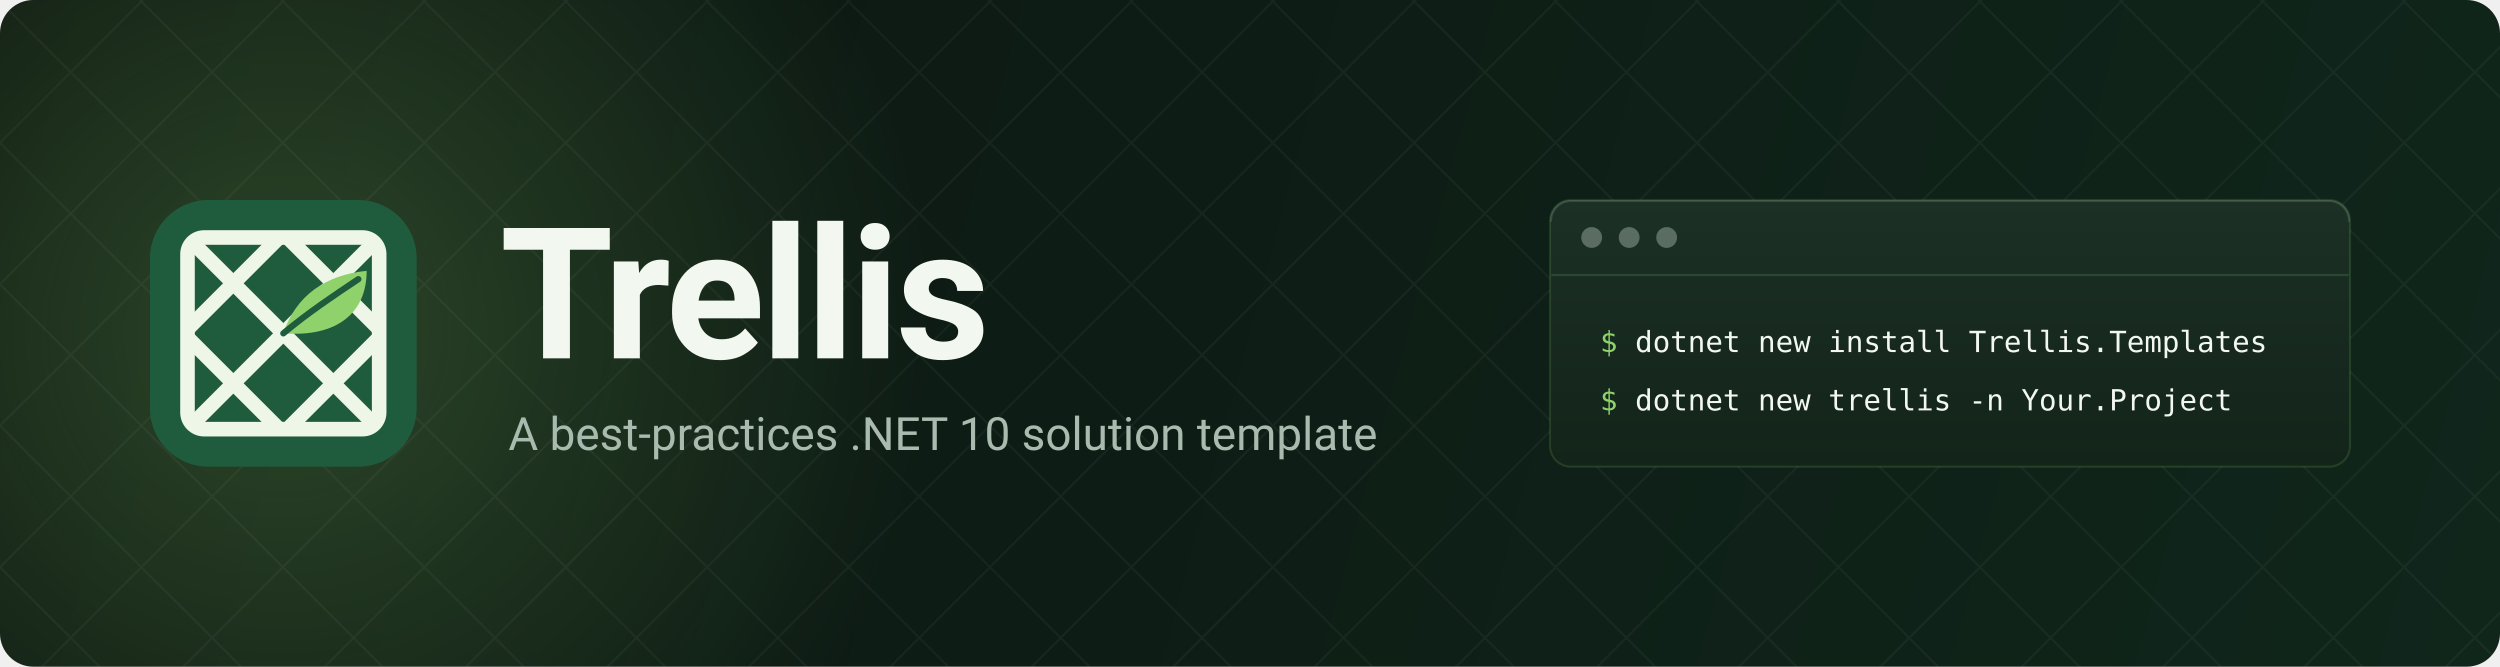
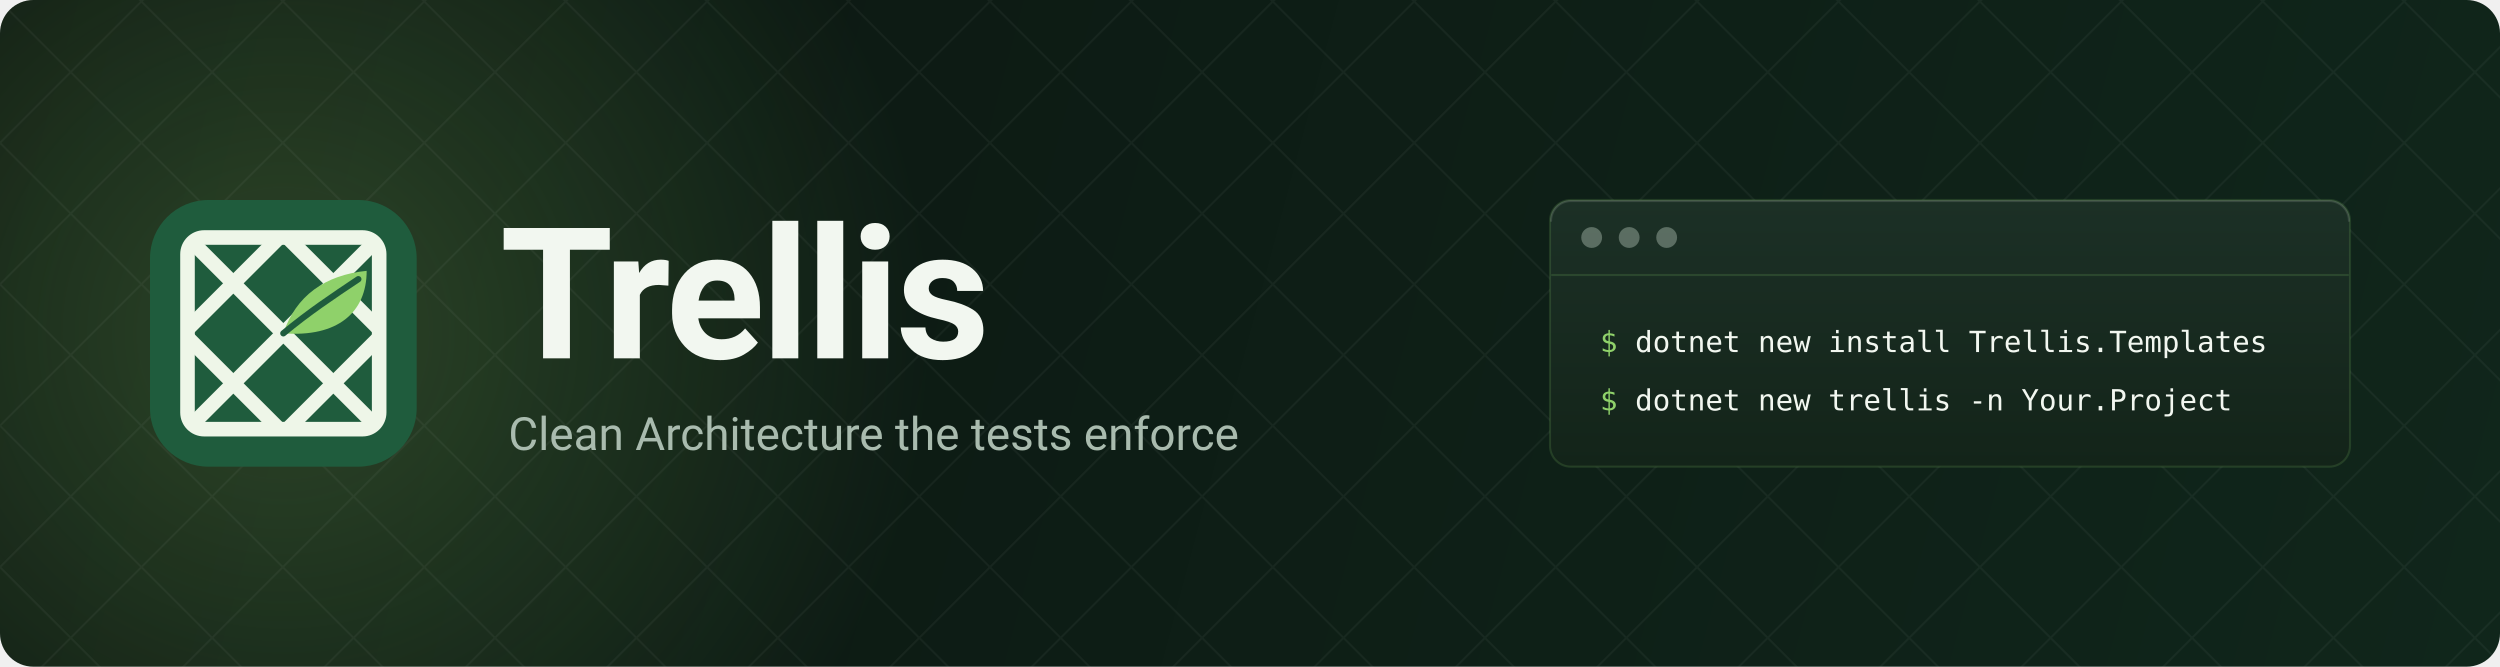
<svg xmlns="http://www.w3.org/2000/svg" width="1200" height="320" viewBox="0 0 1200 320" role="img" aria-labelledby="title desc">
  <style>
    .m14 { font-family: ui-monospace, SFMono-Regular, Menlo, Consolas, monospace; font-size: 14px; font-weight: 400 }
    .s22 { font-family: ui-sans-serif, -apple-system, "Segoe UI", Roboto, Helvetica, Arial, sans-serif; font-size: 22px; font-weight: 400 }
    .s88w700 { font-family: ui-sans-serif, -apple-system, "Segoe UI", Roboto, Helvetica, Arial, sans-serif; font-size: 88px; font-weight: 700 }
  </style>
  <defs>
    <linearGradient id="stage" gradientUnits="userSpaceOnUse" x1="0" y1="0" x2="1200" y2="320">
      <stop offset="0" stop-color="#0b1510" />
      <stop offset="1" stop-color="#10261b" />
    </linearGradient>
    <radialGradient id="glow" gradientUnits="userSpaceOnUse" cx="136" cy="160" r="520">
      <stop offset="0" stop-color="#8fd16a" stop-opacity="0.25" />
      <stop offset="0.6" stop-color="#8fd16a" stop-opacity="0" />
    </radialGradient>
    <pattern id="stage-lattice" width="48" height="48" patternUnits="userSpaceOnUse" patternTransform="rotate(45)">
      <path d="M0 0.5 H48 M0.5 0 V48" fill="none" stroke="#ffffff" stroke-opacity="0.04" stroke-width="1" />
    </pattern>
    <linearGradient id="terminal" x1="0" y1="0" x2="0" y2="1">
      <stop offset="0" stop-color="#1c3026" />
      <stop offset="1" stop-color="#132419" />
    </linearGradient>
  </defs>
  <rect x="0" y="0" width="1200" height="320" rx="16" fill="url(#stage)" />
  <rect x="0" y="0" width="1200" height="320" rx="16" fill="url(#glow)" />
  <rect x="0" y="0" width="1200" height="320" rx="16" fill="url(#stage-lattice)" />
  <g transform="translate(72 96) scale(1)">
    <defs>
      <clipPath id="trellis-mark-frame">
        <rect x="18" y="18" width="92" height="92" rx="8" />
      </clipPath>
    </defs>
    <rect width="128" height="128" rx="28" fill="#1F5C3D" />
    <g clip-path="url(#trellis-mark-frame)" stroke="#EEF6E8" stroke-width="7" fill="none">
      <path d="M-20 100 L100 -20 M-20 148 L148 -20 M28 148 L148 28" />
      <path d="M-20 -68 L148 100 M-20 -20 L148 148 M-20 28 L148 196" />
    </g>
    <rect x="18" y="18" width="92" height="92" rx="8" fill="none" stroke="#EEF6E8" stroke-width="7" />
    <path d="M64 64 C 70 46, 84 36, 104 34 C 104 54, 90 66, 64 64 Z" fill="#8FD16A" />
    <path d="M64 64 C 76 54, 88 46, 100 38" stroke="#1F5C3D" stroke-width="3" fill="none" stroke-linecap="round" />
  </g>
  <text class="s88w700" x="240" y="172" fill="#f2f7f0" letter-spacing="-1.76">Trellis</text>
-   <text class="s22" x="244" y="216" fill="#a9bbae">A best-practices .NET 10 solution template</text>
+   <text class="s22" x="244" y="216" fill="#a9bbae">Clean Architecture the tests enforce</text>
  <rect x="744" y="96" width="384" height="128" rx="10" fill="url(#terminal)" stroke="#8fd16a" stroke-width="1" stroke-opacity="0.16" />
  <path d="M744.5 106 A9.5 9.5 0 0 1 754 96.5 H1118 A9.5 9.5 0 0 1 1127.5 106" fill="none" stroke="#ffffff" stroke-width="1" stroke-opacity="0.12" stroke-linecap="round" stroke-linejoin="round" />
  <circle cx="764" cy="114" r="5" fill="#a9bbae" fill-opacity="0.45" />
  <circle cx="782" cy="114" r="5" fill="#a9bbae" fill-opacity="0.45" />
  <circle cx="800" cy="114" r="5" fill="#a9bbae" fill-opacity="0.45" />
  <line x1="745" y1="132" x2="1127" y2="132" stroke="#8fd16a" stroke-width="1" stroke-linecap="round" stroke-opacity="0.16" />
  <text class="m14" x="768" y="169" fill="#8fd16a">$ <tspan class="m14" fill="#f2f7f0">dotnet new install Trellis.Templates</tspan>
  </text>
  <text class="m14" x="768" y="197" fill="#8fd16a">$ <tspan class="m14" fill="#f2f7f0">dotnet new trellis -n Your.Project</tspan>
  </text>
</svg>
